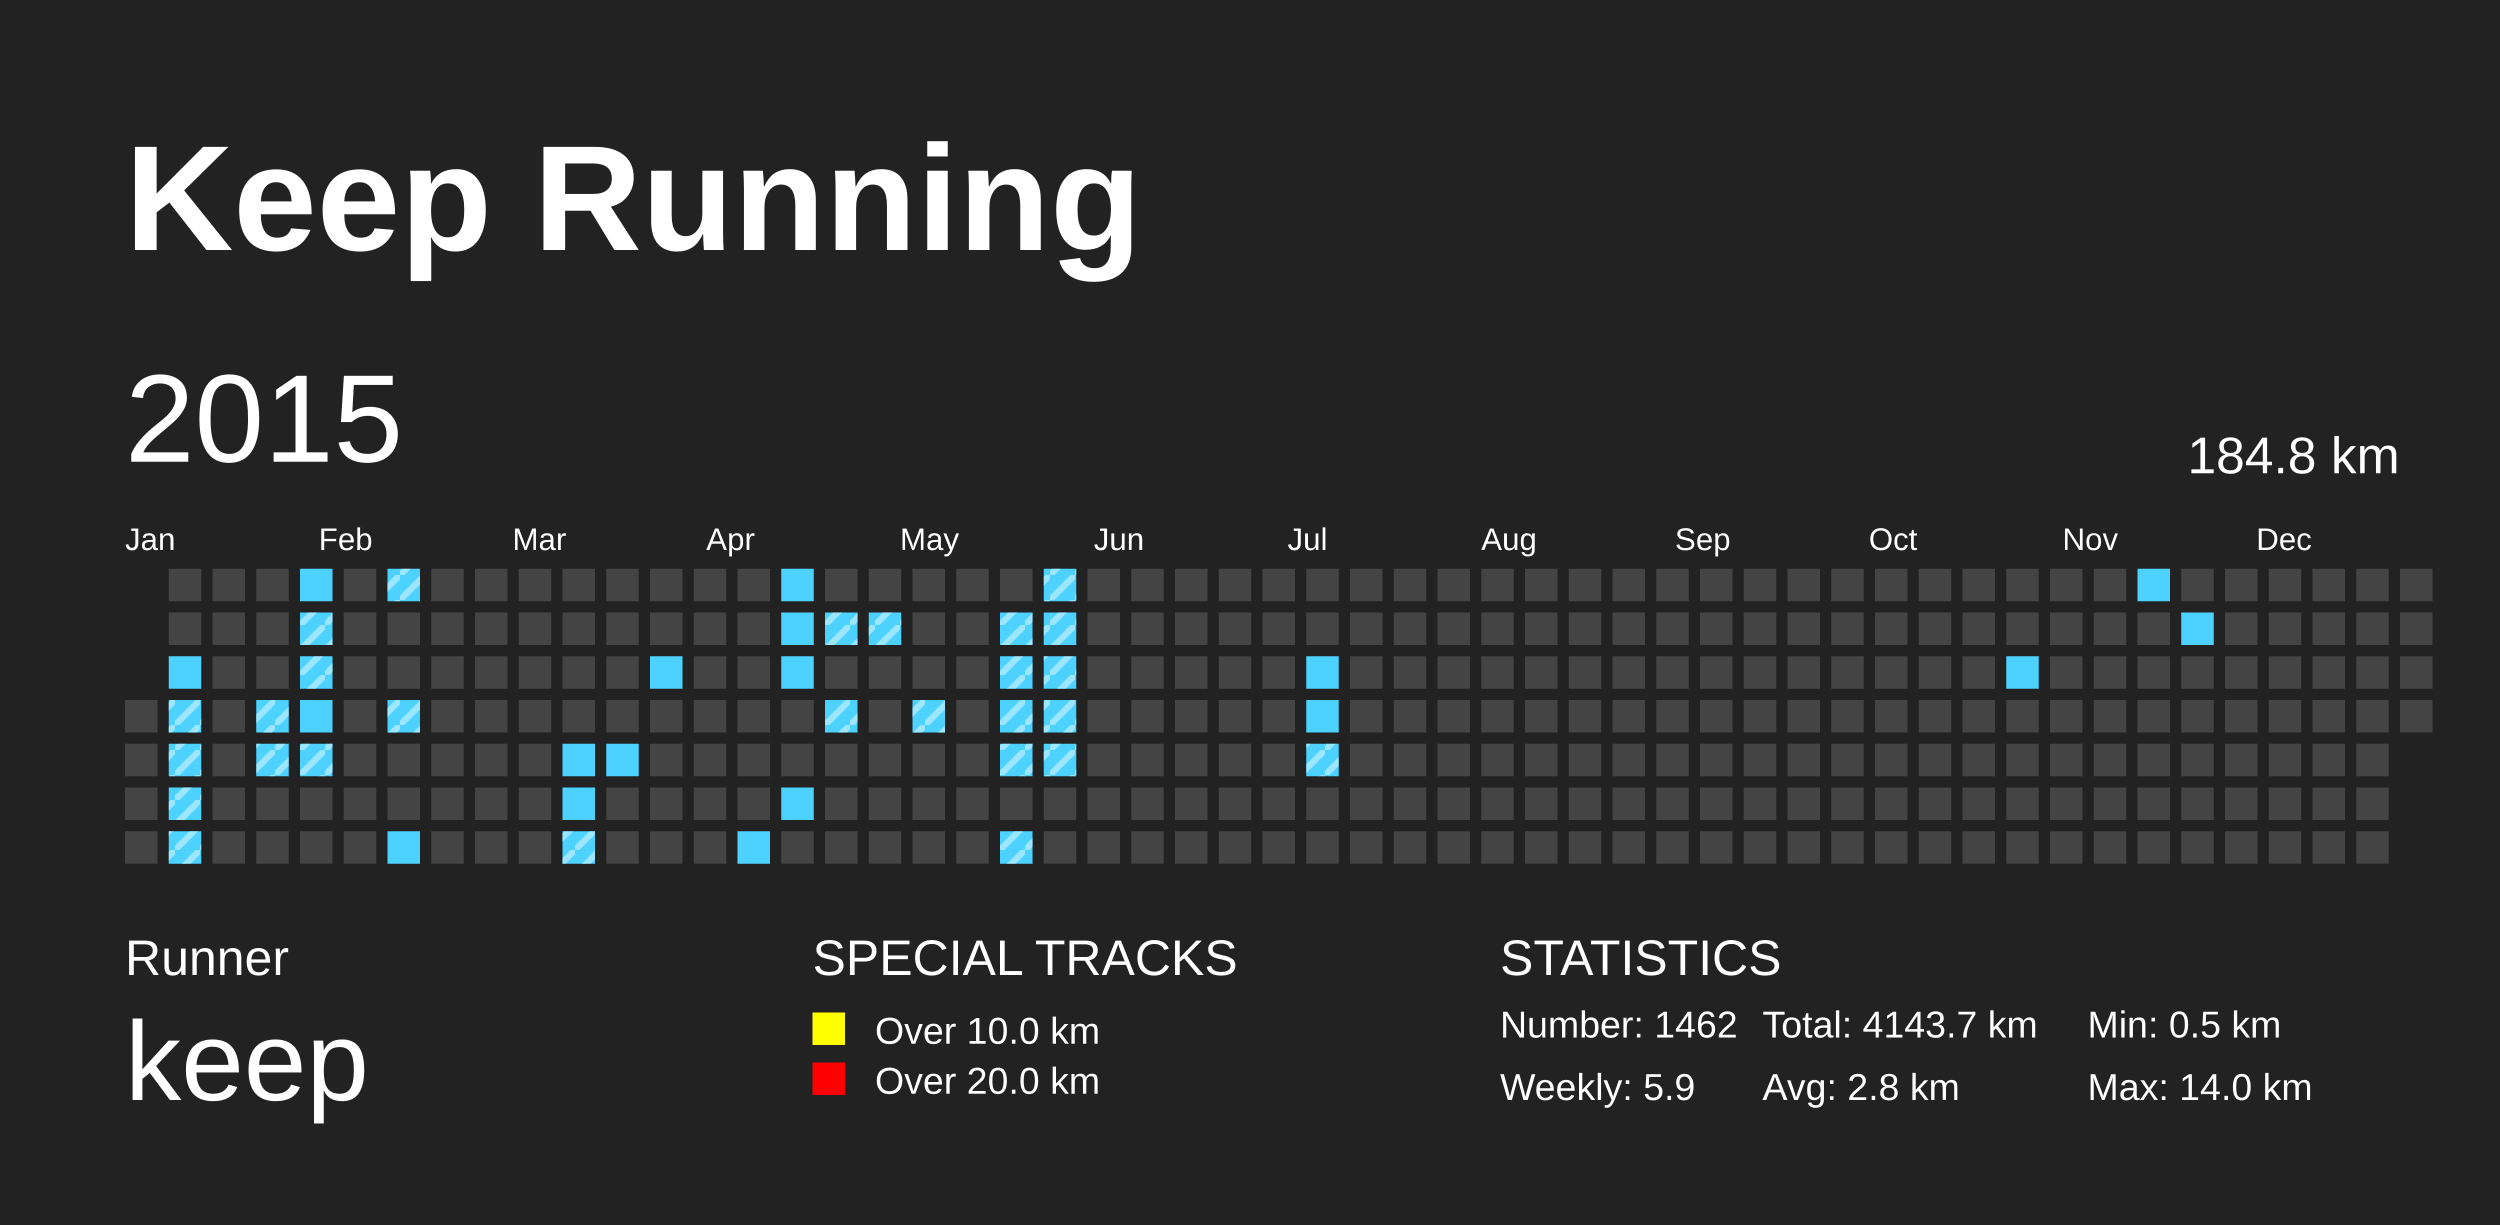
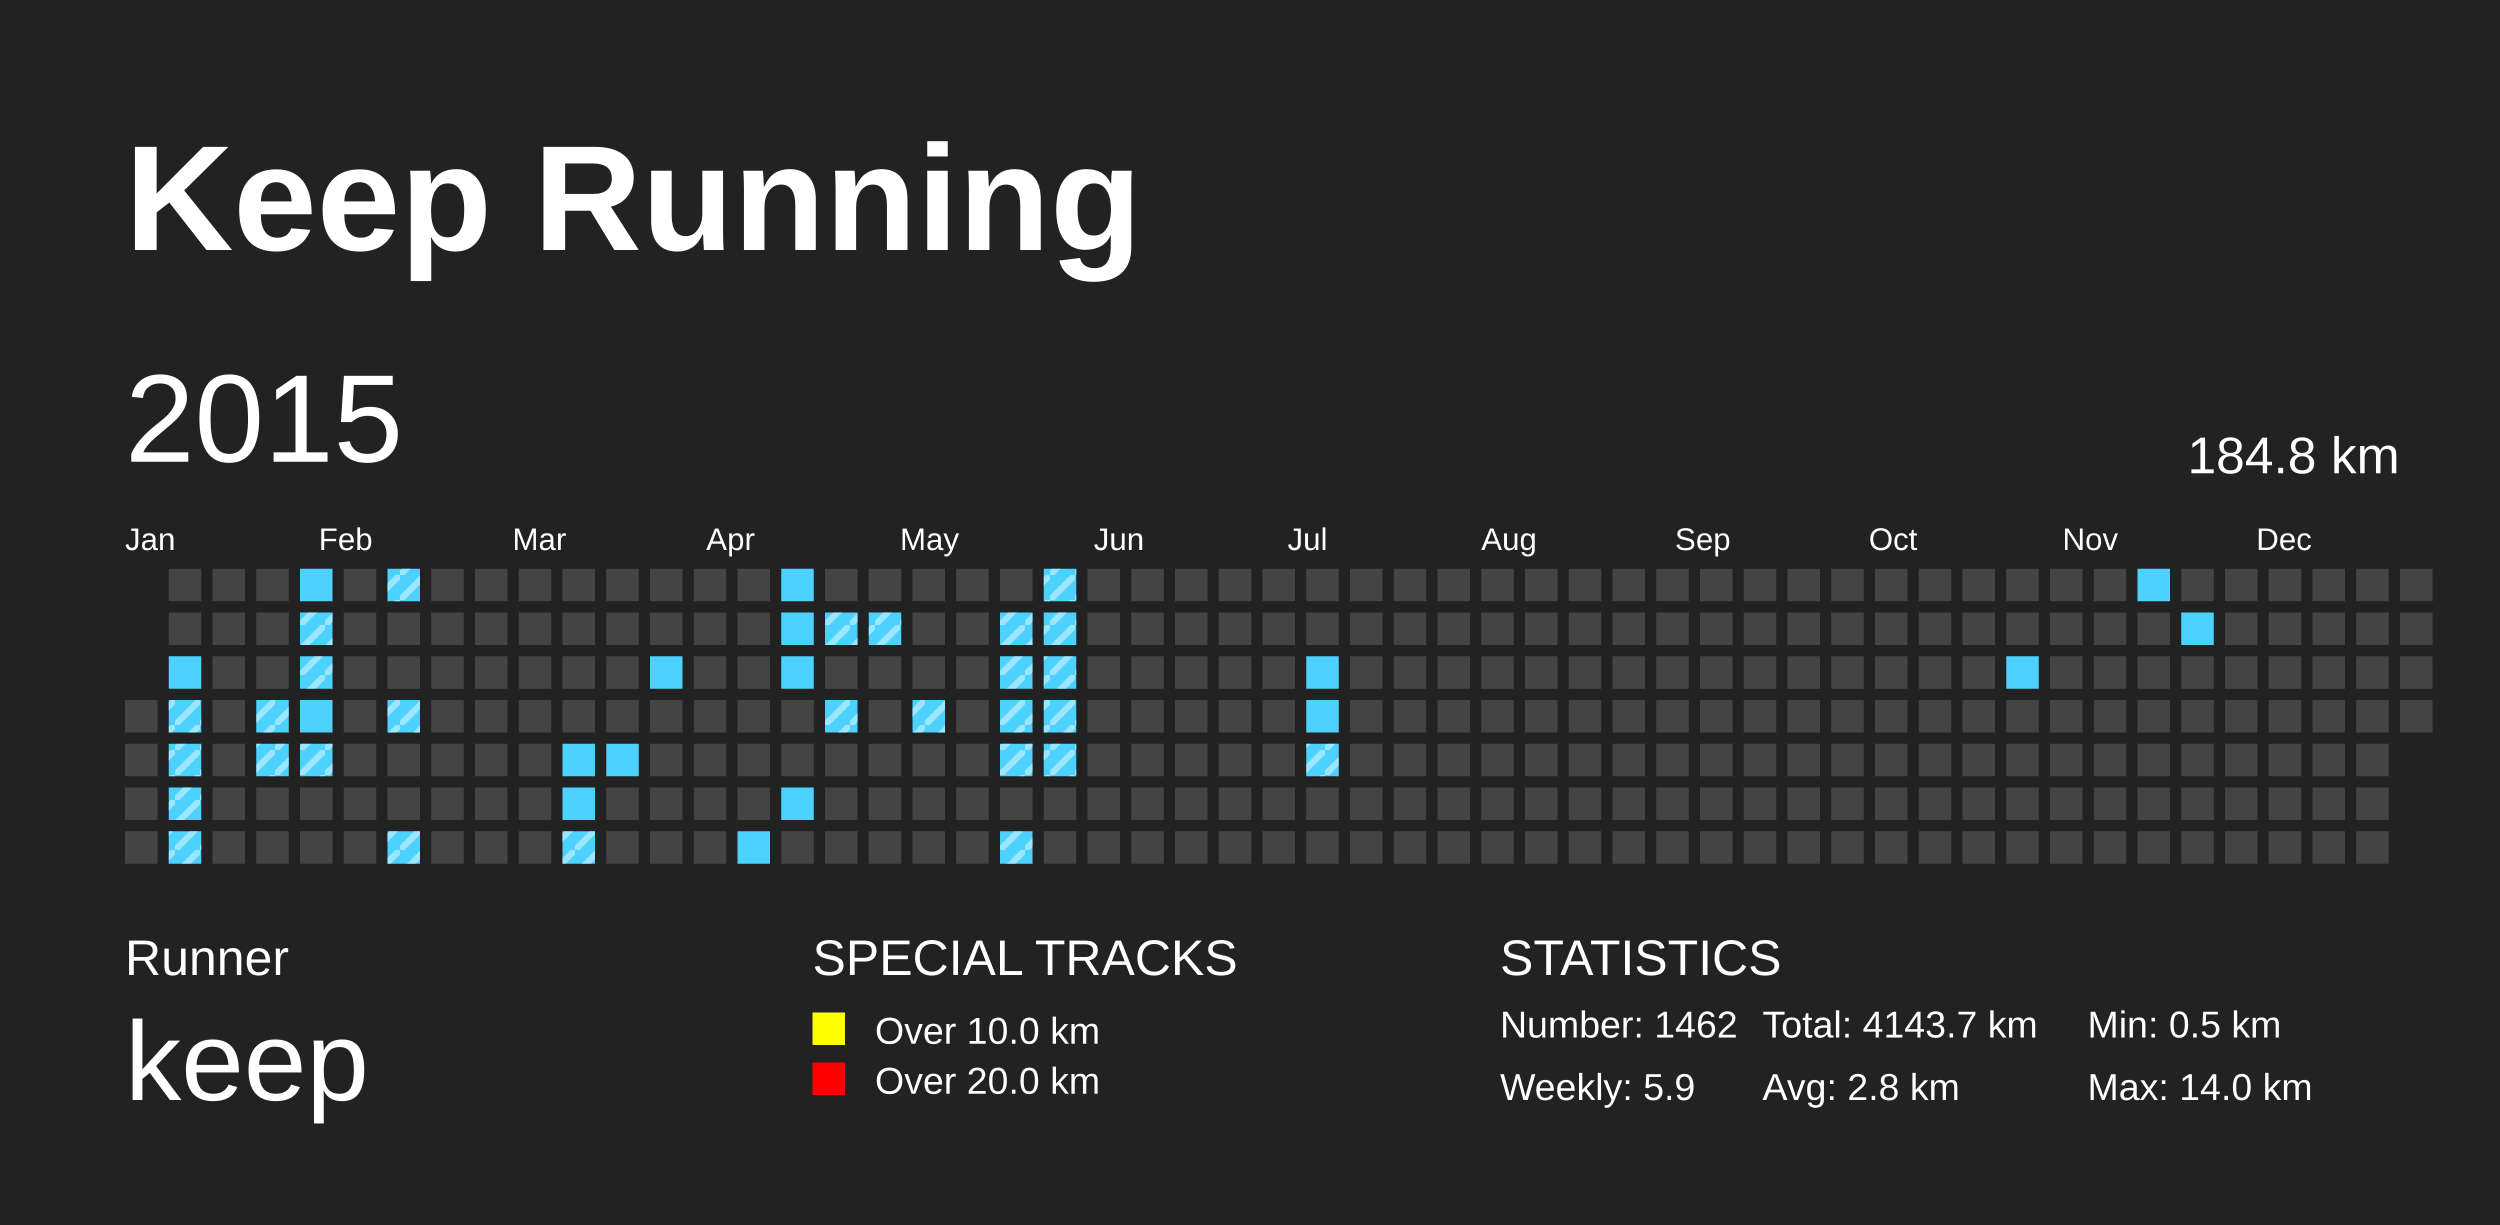
<svg xmlns="http://www.w3.org/2000/svg" baseProfile="full" height="98mm" version="1.1" viewBox="0,0,200,98" width="200mm">
  <defs>
    <pattern height="2" id="indoor-stripe" patternUnits="userSpaceOnUse" width="2">
      <line stroke="white" stroke-opacity="0.45" stroke-width="0.5" x1="0" x2="2" y1="2" y2="0" />
    </pattern>
  </defs>
  <rect fill="#222222" height="98" width="200" x="0" y="0" />
  <text fill="#FFFFFF" style="font-size:12px; font-family:Arial; font-weight:bold;" x="10" y="20">Keep Running</text>
  <text fill="#FFFFFF" style="font-size:4px; font-family:Arial" x="10" y="78">Runner</text>
  <text fill="#FFFFFF" style="font-size:9px; font-family:Arial" x="10" y="88">keep</text>
  <text fill="#FFFFFF" style="font-size:4px; font-family:Arial" x="65" y="78">SPECIAL TRACKS</text>
  <rect fill="yellow" height="2.6" width="2.6" x="65" y="81" />
  <text fill="#FFFFFF" style="font-size:3px; font-family:Arial" x="70" y="83.5">Over 10.0 km</text>
  <rect fill="red" height="2.6" width="2.6" x="65" y="85" />
  <text fill="#FFFFFF" style="font-size:3px; font-family:Arial" x="70" y="87.5">Over 20.0 km</text>
  <text fill="#FFFFFF" style="font-size:4px; font-family:Arial" x="120" y="78">STATISTICS</text>
  <text fill="#FFFFFF" style="font-size:3px; font-family:Arial" x="120" y="83">Number: 1462</text>
  <text fill="#FFFFFF" style="font-size:3px; font-family:Arial" x="120" y="88">Weekly: 5.9</text>
  <text fill="#FFFFFF" style="font-size:3px; font-family:Arial" x="141" y="83">Total: 4143.7 km</text>
  <text fill="#FFFFFF" style="font-size:3px; font-family:Arial" x="141" y="88">Avg: 2.8 km</text>
  <text fill="#FFFFFF" style="font-size:3px; font-family:Arial" x="167" y="83">Min: 0.5 km</text>
  <text fill="#FFFFFF" style="font-size:3px; font-family:Arial" x="167" y="88">Max: 14.0 km</text>
  <text dominant-baseline="hanging" fill="#FFFFFF" style="font-size:10.0px; font-family:Arial;" x="10" y="30">2015</text>
  <text dominant-baseline="hanging" fill="#FFFFFF" style="font-size:4.125px; font-family:Arial;" x="175" y="35">184.8 km</text>
  <text fill="#FFFFFF" style="font-size:2.5px; font-family:Arial" x="10.0" y="44">Jan</text>
  <text fill="#FFFFFF" style="font-size:2.5px; font-family:Arial" x="25.5" y="44">Feb</text>
  <text fill="#FFFFFF" style="font-size:2.5px; font-family:Arial" x="41.0" y="44">Mar</text>
  <text fill="#FFFFFF" style="font-size:2.5px; font-family:Arial" x="56.5" y="44">Apr</text>
  <text fill="#FFFFFF" style="font-size:2.5px; font-family:Arial" x="72.0" y="44">May</text>
  <text fill="#FFFFFF" style="font-size:2.5px; font-family:Arial" x="87.5" y="44">Jun</text>
  <text fill="#FFFFFF" style="font-size:2.5px; font-family:Arial" x="103.0" y="44">Jul</text>
  <text fill="#FFFFFF" style="font-size:2.5px; font-family:Arial" x="118.5" y="44">Aug</text>
  <text fill="#FFFFFF" style="font-size:2.5px; font-family:Arial" x="134.0" y="44">Sep</text>
  <text fill="#FFFFFF" style="font-size:2.5px; font-family:Arial" x="149.5" y="44">Oct</text>
  <text fill="#FFFFFF" style="font-size:2.5px; font-family:Arial" x="165.0" y="44">Nov</text>
  <text fill="#FFFFFF" style="font-size:2.5px; font-family:Arial" x="180.5" y="44">Dec</text>
  <rect fill="#444444" height="2.6" width="2.6" x="10.0" y="56.0" />
  <rect fill="#444444" height="2.6" width="2.6" x="10.0" y="59.5" />
  <rect fill="#444444" height="2.6" width="2.6" x="10.0" y="63.0" />
  <rect fill="#444444" height="2.6" width="2.6" x="10.0" y="66.5" />
  <rect fill="#444444" height="2.6" width="2.6" x="13.5" y="45.5" />
  <rect fill="#444444" height="2.6" width="2.6" x="13.5" y="49.0" />
  <rect fill="#4DD2FF" height="2.6" width="2.6" x="13.5" y="52.5" />
  <rect fill="#4DD2FF" height="2.6" width="2.6" x="13.5" y="56.0" />
  <rect fill="url(#indoor-stripe)" height="2.6" style="pointer-events: none;" width="2.6" x="13.5" y="56.0" />
  <rect fill="#4DD2FF" height="2.6" width="2.6" x="13.5" y="59.5" />
  <rect fill="url(#indoor-stripe)" height="2.6" style="pointer-events: none;" width="2.6" x="13.5" y="59.5" />
  <rect fill="#4DD2FF" height="2.6" width="2.6" x="13.5" y="63.0" />
  <rect fill="url(#indoor-stripe)" height="2.6" style="pointer-events: none;" width="2.6" x="13.5" y="63.0" />
  <rect fill="#4DD2FF" height="2.6" width="2.6" x="13.5" y="66.5" />
  <rect fill="url(#indoor-stripe)" height="2.6" style="pointer-events: none;" width="2.6" x="13.5" y="66.5" />
  <rect fill="#444444" height="2.6" width="2.6" x="17.0" y="45.5" />
  <rect fill="#444444" height="2.6" width="2.6" x="17.0" y="49.0" />
  <rect fill="#444444" height="2.6" width="2.6" x="17.0" y="52.5" />
  <rect fill="#444444" height="2.6" width="2.6" x="17.0" y="56.0" />
  <rect fill="#444444" height="2.6" width="2.6" x="17.0" y="59.5" />
  <rect fill="#444444" height="2.6" width="2.6" x="17.0" y="63.0" />
  <rect fill="#444444" height="2.6" width="2.6" x="17.0" y="66.5" />
  <rect fill="#444444" height="2.6" width="2.6" x="20.5" y="45.5" />
  <rect fill="#444444" height="2.6" width="2.6" x="20.5" y="49.0" />
  <rect fill="#444444" height="2.6" width="2.6" x="20.5" y="52.5" />
  <rect fill="#4DD2FF" height="2.6" width="2.6" x="20.5" y="56.0" />
  <rect fill="url(#indoor-stripe)" height="2.6" style="pointer-events: none;" width="2.6" x="20.5" y="56.0" />
  <rect fill="#4DD2FF" height="2.6" width="2.6" x="20.5" y="59.5" />
  <rect fill="url(#indoor-stripe)" height="2.6" style="pointer-events: none;" width="2.6" x="20.5" y="59.5" />
  <rect fill="#444444" height="2.6" width="2.6" x="20.5" y="63.0" />
  <rect fill="#444444" height="2.6" width="2.6" x="20.5" y="66.5" />
  <rect fill="#4DD2FF" height="2.6" width="2.6" x="24.0" y="45.5" />
  <rect fill="#4DD2FF" height="2.6" width="2.6" x="24.0" y="49.0" />
  <rect fill="url(#indoor-stripe)" height="2.6" style="pointer-events: none;" width="2.6" x="24.0" y="49.0" />
  <rect fill="#4DD2FF" height="2.6" width="2.6" x="24.0" y="52.5" />
  <rect fill="url(#indoor-stripe)" height="2.6" style="pointer-events: none;" width="2.6" x="24.0" y="52.5" />
  <rect fill="#4DD2FF" height="2.6" width="2.6" x="24.0" y="56.0" />
  <rect fill="#4DD2FF" height="2.6" width="2.6" x="24.0" y="59.5" />
  <rect fill="url(#indoor-stripe)" height="2.6" style="pointer-events: none;" width="2.6" x="24.0" y="59.5" />
  <rect fill="#444444" height="2.6" width="2.6" x="24.0" y="63.0" />
  <rect fill="#444444" height="2.6" width="2.6" x="24.0" y="66.5" />
  <rect fill="#444444" height="2.6" width="2.6" x="27.5" y="45.5" />
  <rect fill="#444444" height="2.6" width="2.6" x="27.5" y="49.0" />
  <rect fill="#444444" height="2.6" width="2.6" x="27.5" y="52.5" />
  <rect fill="#444444" height="2.6" width="2.6" x="27.5" y="56.0" />
  <rect fill="#444444" height="2.6" width="2.6" x="27.5" y="59.5" />
  <rect fill="#444444" height="2.6" width="2.6" x="27.5" y="63.0" />
  <rect fill="#444444" height="2.6" width="2.6" x="27.5" y="66.5" />
  <rect fill="#4DD2FF" height="2.6" width="2.6" x="31.0" y="45.5" />
  <rect fill="url(#indoor-stripe)" height="2.6" style="pointer-events: none;" width="2.6" x="31.0" y="45.5" />
  <rect fill="#444444" height="2.6" width="2.6" x="31.0" y="49.0" />
  <rect fill="#444444" height="2.6" width="2.6" x="31.0" y="52.5" />
  <rect fill="#4DD2FF" height="2.6" width="2.6" x="31.0" y="56.0" />
  <rect fill="url(#indoor-stripe)" height="2.6" style="pointer-events: none;" width="2.6" x="31.0" y="56.0" />
  <rect fill="#444444" height="2.6" width="2.6" x="31.0" y="59.5" />
  <rect fill="#444444" height="2.6" width="2.6" x="31.0" y="63.0" />
  <rect fill="#4DD2FF" height="2.6" width="2.6" x="31.0" y="66.5" />
+   <rect fill="url(#indoor-stripe)" height="2.6" style="pointer-events: none;" width="2.6" x="31.0" y="66.5" />
  <rect fill="#444444" height="2.6" width="2.6" x="34.5" y="45.5" />
  <rect fill="#444444" height="2.6" width="2.6" x="34.5" y="49.0" />
  <rect fill="#444444" height="2.6" width="2.6" x="34.5" y="52.5" />
  <rect fill="#444444" height="2.6" width="2.6" x="34.5" y="56.0" />
  <rect fill="#444444" height="2.6" width="2.6" x="34.5" y="59.5" />
  <rect fill="#444444" height="2.6" width="2.6" x="34.5" y="63.0" />
  <rect fill="#444444" height="2.6" width="2.6" x="34.5" y="66.5" />
  <rect fill="#444444" height="2.6" width="2.6" x="38.0" y="45.5" />
  <rect fill="#444444" height="2.6" width="2.6" x="38.0" y="49.0" />
  <rect fill="#444444" height="2.6" width="2.6" x="38.0" y="52.5" />
  <rect fill="#444444" height="2.6" width="2.6" x="38.0" y="56.0" />
  <rect fill="#444444" height="2.6" width="2.6" x="38.0" y="59.5" />
  <rect fill="#444444" height="2.6" width="2.6" x="38.0" y="63.0" />
  <rect fill="#444444" height="2.6" width="2.6" x="38.0" y="66.5" />
  <rect fill="#444444" height="2.6" width="2.6" x="41.5" y="45.5" />
  <rect fill="#444444" height="2.6" width="2.6" x="41.5" y="49.0" />
  <rect fill="#444444" height="2.6" width="2.6" x="41.5" y="52.5" />
  <rect fill="#444444" height="2.6" width="2.6" x="41.5" y="56.0" />
  <rect fill="#444444" height="2.6" width="2.6" x="41.5" y="59.5" />
  <rect fill="#444444" height="2.6" width="2.6" x="41.5" y="63.0" />
  <rect fill="#444444" height="2.6" width="2.6" x="41.5" y="66.5" />
  <rect fill="#444444" height="2.6" width="2.6" x="45.0" y="45.5" />
  <rect fill="#444444" height="2.6" width="2.6" x="45.0" y="49.0" />
  <rect fill="#444444" height="2.6" width="2.6" x="45.0" y="52.5" />
  <rect fill="#444444" height="2.6" width="2.6" x="45.0" y="56.0" />
  <rect fill="#4DD2FF" height="2.6" width="2.6" x="45.0" y="59.5" />
  <rect fill="#4DD2FF" height="2.6" width="2.6" x="45.0" y="63.0" />
  <rect fill="#4DD2FF" height="2.6" width="2.6" x="45.0" y="66.5" />
  <rect fill="url(#indoor-stripe)" height="2.6" style="pointer-events: none;" width="2.6" x="45.0" y="66.5" />
  <rect fill="#444444" height="2.6" width="2.6" x="48.5" y="45.5" />
  <rect fill="#444444" height="2.6" width="2.6" x="48.5" y="49.0" />
  <rect fill="#444444" height="2.6" width="2.6" x="48.5" y="52.5" />
  <rect fill="#444444" height="2.6" width="2.6" x="48.5" y="56.0" />
  <rect fill="#4DD2FF" height="2.6" width="2.6" x="48.5" y="59.5" />
  <rect fill="#444444" height="2.6" width="2.6" x="48.5" y="63.0" />
  <rect fill="#444444" height="2.6" width="2.6" x="48.5" y="66.5" />
  <rect fill="#444444" height="2.6" width="2.6" x="52.0" y="45.5" />
  <rect fill="#444444" height="2.6" width="2.6" x="52.0" y="49.0" />
  <rect fill="#4DD2FF" height="2.6" width="2.6" x="52.0" y="52.5" />
  <rect fill="#444444" height="2.6" width="2.6" x="52.0" y="56.0" />
  <rect fill="#444444" height="2.6" width="2.6" x="52.0" y="59.5" />
  <rect fill="#444444" height="2.6" width="2.6" x="52.0" y="63.0" />
  <rect fill="#444444" height="2.6" width="2.6" x="52.0" y="66.5" />
  <rect fill="#444444" height="2.6" width="2.6" x="55.5" y="45.5" />
  <rect fill="#444444" height="2.6" width="2.6" x="55.5" y="49.0" />
  <rect fill="#444444" height="2.6" width="2.6" x="55.5" y="52.5" />
  <rect fill="#444444" height="2.6" width="2.6" x="55.5" y="56.0" />
  <rect fill="#444444" height="2.6" width="2.6" x="55.5" y="59.5" />
  <rect fill="#444444" height="2.6" width="2.6" x="55.5" y="63.0" />
  <rect fill="#444444" height="2.6" width="2.6" x="55.5" y="66.5" />
  <rect fill="#444444" height="2.6" width="2.6" x="59.0" y="45.5" />
  <rect fill="#444444" height="2.6" width="2.6" x="59.0" y="49.0" />
  <rect fill="#444444" height="2.6" width="2.6" x="59.0" y="52.5" />
  <rect fill="#444444" height="2.6" width="2.6" x="59.0" y="56.0" />
  <rect fill="#444444" height="2.6" width="2.6" x="59.0" y="59.5" />
  <rect fill="#444444" height="2.6" width="2.6" x="59.0" y="63.0" />
  <rect fill="#4DD2FF" height="2.6" width="2.6" x="59.0" y="66.5" />
  <rect fill="#4DD2FF" height="2.6" width="2.6" x="62.5" y="45.5" />
  <rect fill="#4DD2FF" height="2.6" width="2.6" x="62.5" y="49.0" />
  <rect fill="#4DD2FF" height="2.6" width="2.6" x="62.5" y="52.5" />
  <rect fill="#444444" height="2.6" width="2.6" x="62.5" y="56.0" />
  <rect fill="#444444" height="2.6" width="2.6" x="62.5" y="59.5" />
  <rect fill="#4DD2FF" height="2.6" width="2.6" x="62.5" y="63.0" />
  <rect fill="#444444" height="2.6" width="2.6" x="62.5" y="66.5" />
  <rect fill="#444444" height="2.6" width="2.6" x="66.0" y="45.5" />
  <rect fill="#4DD2FF" height="2.6" width="2.6" x="66.0" y="49.0" />
  <rect fill="url(#indoor-stripe)" height="2.6" style="pointer-events: none;" width="2.6" x="66.0" y="49.0" />
  <rect fill="#444444" height="2.6" width="2.6" x="66.0" y="52.5" />
  <rect fill="#4DD2FF" height="2.6" width="2.6" x="66.0" y="56.0" />
  <rect fill="url(#indoor-stripe)" height="2.6" style="pointer-events: none;" width="2.6" x="66.0" y="56.0" />
  <rect fill="#444444" height="2.6" width="2.6" x="66.0" y="59.5" />
  <rect fill="#444444" height="2.6" width="2.6" x="66.0" y="63.0" />
  <rect fill="#444444" height="2.6" width="2.6" x="66.0" y="66.5" />
  <rect fill="#444444" height="2.6" width="2.6" x="69.5" y="45.5" />
  <rect fill="#4DD2FF" height="2.6" width="2.6" x="69.5" y="49.0" />
  <rect fill="url(#indoor-stripe)" height="2.6" style="pointer-events: none;" width="2.6" x="69.5" y="49.0" />
  <rect fill="#444444" height="2.6" width="2.6" x="69.5" y="52.5" />
  <rect fill="#444444" height="2.6" width="2.6" x="69.5" y="56.0" />
  <rect fill="#444444" height="2.6" width="2.6" x="69.5" y="59.5" />
  <rect fill="#444444" height="2.6" width="2.6" x="69.5" y="63.0" />
  <rect fill="#444444" height="2.6" width="2.6" x="69.5" y="66.5" />
  <rect fill="#444444" height="2.6" width="2.6" x="73.0" y="45.5" />
  <rect fill="#444444" height="2.6" width="2.6" x="73.0" y="49.0" />
  <rect fill="#444444" height="2.6" width="2.6" x="73.0" y="52.5" />
  <rect fill="#4DD2FF" height="2.6" width="2.6" x="73.0" y="56.0" />
  <rect fill="url(#indoor-stripe)" height="2.6" style="pointer-events: none;" width="2.6" x="73.0" y="56.0" />
  <rect fill="#444444" height="2.6" width="2.6" x="73.0" y="59.5" />
  <rect fill="#444444" height="2.6" width="2.6" x="73.0" y="63.0" />
  <rect fill="#444444" height="2.6" width="2.6" x="73.0" y="66.5" />
  <rect fill="#444444" height="2.6" width="2.6" x="76.5" y="45.5" />
  <rect fill="#444444" height="2.6" width="2.6" x="76.5" y="49.0" />
  <rect fill="#444444" height="2.6" width="2.6" x="76.5" y="52.5" />
  <rect fill="#444444" height="2.6" width="2.6" x="76.5" y="56.0" />
  <rect fill="#444444" height="2.6" width="2.6" x="76.5" y="59.5" />
  <rect fill="#444444" height="2.6" width="2.6" x="76.5" y="63.0" />
  <rect fill="#444444" height="2.6" width="2.6" x="76.5" y="66.5" />
  <rect fill="#444444" height="2.6" width="2.6" x="80.0" y="45.5" />
  <rect fill="#4DD2FF" height="2.6" width="2.6" x="80.0" y="49.0" />
  <rect fill="url(#indoor-stripe)" height="2.6" style="pointer-events: none;" width="2.6" x="80.0" y="49.0" />
  <rect fill="#4DD2FF" height="2.6" width="2.6" x="80.0" y="52.5" />
  <rect fill="url(#indoor-stripe)" height="2.6" style="pointer-events: none;" width="2.6" x="80.0" y="52.5" />
  <rect fill="#4DD2FF" height="2.6" width="2.6" x="80.0" y="56.0" />
  <rect fill="url(#indoor-stripe)" height="2.6" style="pointer-events: none;" width="2.6" x="80.0" y="56.0" />
  <rect fill="#4DD2FF" height="2.6" width="2.6" x="80.0" y="59.5" />
  <rect fill="url(#indoor-stripe)" height="2.6" style="pointer-events: none;" width="2.6" x="80.0" y="59.5" />
  <rect fill="#444444" height="2.6" width="2.6" x="80.0" y="63.0" />
  <rect fill="#4DD2FF" height="2.6" width="2.6" x="80.0" y="66.5" />
  <rect fill="url(#indoor-stripe)" height="2.6" style="pointer-events: none;" width="2.6" x="80.0" y="66.5" />
  <rect fill="#4DD2FF" height="2.6" width="2.6" x="83.5" y="45.5" />
  <rect fill="url(#indoor-stripe)" height="2.6" style="pointer-events: none;" width="2.6" x="83.5" y="45.5" />
  <rect fill="#4DD2FF" height="2.6" width="2.6" x="83.5" y="49.0" />
  <rect fill="url(#indoor-stripe)" height="2.6" style="pointer-events: none;" width="2.6" x="83.5" y="49.0" />
  <rect fill="#4DD2FF" height="2.6" width="2.6" x="83.5" y="52.5" />
  <rect fill="url(#indoor-stripe)" height="2.6" style="pointer-events: none;" width="2.6" x="83.5" y="52.5" />
  <rect fill="#4DD2FF" height="2.6" width="2.6" x="83.5" y="56.0" />
  <rect fill="url(#indoor-stripe)" height="2.6" style="pointer-events: none;" width="2.6" x="83.5" y="56.0" />
  <rect fill="#4DD2FF" height="2.6" width="2.6" x="83.5" y="59.5" />
  <rect fill="url(#indoor-stripe)" height="2.6" style="pointer-events: none;" width="2.6" x="83.5" y="59.5" />
  <rect fill="#444444" height="2.6" width="2.6" x="83.5" y="63.0" />
  <rect fill="#444444" height="2.6" width="2.6" x="83.5" y="66.5" />
  <rect fill="#444444" height="2.6" width="2.6" x="87.0" y="45.5" />
  <rect fill="#444444" height="2.6" width="2.6" x="87.0" y="49.0" />
  <rect fill="#444444" height="2.6" width="2.6" x="87.0" y="52.5" />
  <rect fill="#444444" height="2.6" width="2.6" x="87.0" y="56.0" />
  <rect fill="#444444" height="2.6" width="2.6" x="87.0" y="59.5" />
  <rect fill="#444444" height="2.6" width="2.6" x="87.0" y="63.0" />
  <rect fill="#444444" height="2.6" width="2.6" x="87.0" y="66.5" />
  <rect fill="#444444" height="2.6" width="2.6" x="90.5" y="45.5" />
  <rect fill="#444444" height="2.6" width="2.6" x="90.5" y="49.0" />
  <rect fill="#444444" height="2.6" width="2.6" x="90.5" y="52.5" />
  <rect fill="#444444" height="2.6" width="2.6" x="90.5" y="56.0" />
  <rect fill="#444444" height="2.6" width="2.6" x="90.5" y="59.5" />
  <rect fill="#444444" height="2.6" width="2.6" x="90.5" y="63.0" />
  <rect fill="#444444" height="2.6" width="2.6" x="90.5" y="66.5" />
  <rect fill="#444444" height="2.6" width="2.6" x="94.0" y="45.5" />
  <rect fill="#444444" height="2.6" width="2.6" x="94.0" y="49.0" />
  <rect fill="#444444" height="2.6" width="2.6" x="94.0" y="52.5" />
  <rect fill="#444444" height="2.6" width="2.6" x="94.0" y="56.0" />
  <rect fill="#444444" height="2.6" width="2.6" x="94.0" y="59.5" />
  <rect fill="#444444" height="2.6" width="2.6" x="94.0" y="63.0" />
  <rect fill="#444444" height="2.6" width="2.6" x="94.0" y="66.5" />
  <rect fill="#444444" height="2.6" width="2.6" x="97.5" y="45.5" />
  <rect fill="#444444" height="2.6" width="2.6" x="97.5" y="49.0" />
  <rect fill="#444444" height="2.6" width="2.6" x="97.5" y="52.5" />
  <rect fill="#444444" height="2.6" width="2.6" x="97.5" y="56.0" />
  <rect fill="#444444" height="2.6" width="2.6" x="97.5" y="59.5" />
  <rect fill="#444444" height="2.6" width="2.6" x="97.5" y="63.0" />
  <rect fill="#444444" height="2.6" width="2.6" x="97.5" y="66.5" />
  <rect fill="#444444" height="2.6" width="2.6" x="101.0" y="45.5" />
  <rect fill="#444444" height="2.6" width="2.6" x="101.0" y="49.0" />
  <rect fill="#444444" height="2.6" width="2.6" x="101.0" y="52.5" />
  <rect fill="#444444" height="2.6" width="2.6" x="101.0" y="56.0" />
  <rect fill="#444444" height="2.6" width="2.6" x="101.0" y="59.5" />
  <rect fill="#444444" height="2.6" width="2.6" x="101.0" y="63.0" />
  <rect fill="#444444" height="2.6" width="2.6" x="101.0" y="66.5" />
  <rect fill="#444444" height="2.6" width="2.6" x="104.5" y="45.5" />
  <rect fill="#444444" height="2.6" width="2.6" x="104.5" y="49.0" />
  <rect fill="#4DD2FF" height="2.6" width="2.6" x="104.5" y="52.5" />
  <rect fill="#4DD2FF" height="2.6" width="2.6" x="104.5" y="56.0" />
  <rect fill="#4DD2FF" height="2.6" width="2.6" x="104.5" y="59.5" />
  <rect fill="url(#indoor-stripe)" height="2.6" style="pointer-events: none;" width="2.6" x="104.5" y="59.5" />
  <rect fill="#444444" height="2.6" width="2.6" x="104.5" y="63.0" />
  <rect fill="#444444" height="2.6" width="2.6" x="104.5" y="66.5" />
  <rect fill="#444444" height="2.6" width="2.6" x="108.0" y="45.5" />
  <rect fill="#444444" height="2.6" width="2.6" x="108.0" y="49.0" />
  <rect fill="#444444" height="2.6" width="2.6" x="108.0" y="52.5" />
  <rect fill="#444444" height="2.6" width="2.6" x="108.0" y="56.0" />
  <rect fill="#444444" height="2.6" width="2.6" x="108.0" y="59.5" />
  <rect fill="#444444" height="2.6" width="2.6" x="108.0" y="63.0" />
  <rect fill="#444444" height="2.6" width="2.6" x="108.0" y="66.5" />
  <rect fill="#444444" height="2.6" width="2.6" x="111.5" y="45.5" />
  <rect fill="#444444" height="2.6" width="2.6" x="111.5" y="49.0" />
  <rect fill="#444444" height="2.6" width="2.6" x="111.5" y="52.5" />
  <rect fill="#444444" height="2.6" width="2.6" x="111.5" y="56.0" />
  <rect fill="#444444" height="2.6" width="2.6" x="111.5" y="59.5" />
  <rect fill="#444444" height="2.6" width="2.6" x="111.5" y="63.0" />
  <rect fill="#444444" height="2.6" width="2.6" x="111.5" y="66.5" />
  <rect fill="#444444" height="2.6" width="2.6" x="115.0" y="45.5" />
  <rect fill="#444444" height="2.6" width="2.6" x="115.0" y="49.0" />
  <rect fill="#444444" height="2.6" width="2.6" x="115.0" y="52.5" />
  <rect fill="#444444" height="2.6" width="2.6" x="115.0" y="56.0" />
  <rect fill="#444444" height="2.6" width="2.6" x="115.0" y="59.5" />
  <rect fill="#444444" height="2.6" width="2.6" x="115.0" y="63.0" />
  <rect fill="#444444" height="2.6" width="2.6" x="115.0" y="66.5" />
  <rect fill="#444444" height="2.6" width="2.6" x="118.5" y="45.5" />
  <rect fill="#444444" height="2.6" width="2.6" x="118.5" y="49.0" />
  <rect fill="#444444" height="2.6" width="2.6" x="118.5" y="52.5" />
  <rect fill="#444444" height="2.6" width="2.6" x="118.5" y="56.0" />
  <rect fill="#444444" height="2.6" width="2.6" x="118.5" y="59.5" />
  <rect fill="#444444" height="2.6" width="2.6" x="118.5" y="63.0" />
  <rect fill="#444444" height="2.6" width="2.6" x="118.5" y="66.5" />
  <rect fill="#444444" height="2.6" width="2.6" x="122.0" y="45.5" />
  <rect fill="#444444" height="2.6" width="2.6" x="122.0" y="49.0" />
  <rect fill="#444444" height="2.6" width="2.6" x="122.0" y="52.5" />
  <rect fill="#444444" height="2.6" width="2.6" x="122.0" y="56.0" />
  <rect fill="#444444" height="2.6" width="2.6" x="122.0" y="59.5" />
  <rect fill="#444444" height="2.6" width="2.6" x="122.0" y="63.0" />
  <rect fill="#444444" height="2.6" width="2.6" x="122.0" y="66.5" />
  <rect fill="#444444" height="2.6" width="2.6" x="125.5" y="45.5" />
  <rect fill="#444444" height="2.6" width="2.6" x="125.5" y="49.0" />
  <rect fill="#444444" height="2.6" width="2.6" x="125.5" y="52.5" />
  <rect fill="#444444" height="2.6" width="2.6" x="125.5" y="56.0" />
  <rect fill="#444444" height="2.6" width="2.6" x="125.5" y="59.5" />
  <rect fill="#444444" height="2.6" width="2.6" x="125.5" y="63.0" />
  <rect fill="#444444" height="2.6" width="2.6" x="125.5" y="66.5" />
  <rect fill="#444444" height="2.6" width="2.6" x="129.0" y="45.5" />
  <rect fill="#444444" height="2.6" width="2.6" x="129.0" y="49.0" />
  <rect fill="#444444" height="2.6" width="2.6" x="129.0" y="52.5" />
  <rect fill="#444444" height="2.6" width="2.6" x="129.0" y="56.0" />
  <rect fill="#444444" height="2.6" width="2.6" x="129.0" y="59.5" />
  <rect fill="#444444" height="2.6" width="2.6" x="129.0" y="63.0" />
  <rect fill="#444444" height="2.6" width="2.6" x="129.0" y="66.5" />
  <rect fill="#444444" height="2.6" width="2.6" x="132.5" y="45.5" />
  <rect fill="#444444" height="2.6" width="2.6" x="132.5" y="49.0" />
  <rect fill="#444444" height="2.6" width="2.6" x="132.5" y="52.5" />
  <rect fill="#444444" height="2.6" width="2.6" x="132.5" y="56.0" />
  <rect fill="#444444" height="2.6" width="2.6" x="132.5" y="59.5" />
  <rect fill="#444444" height="2.6" width="2.6" x="132.5" y="63.0" />
  <rect fill="#444444" height="2.6" width="2.6" x="132.5" y="66.5" />
  <rect fill="#444444" height="2.6" width="2.6" x="136.0" y="45.5" />
  <rect fill="#444444" height="2.6" width="2.6" x="136.0" y="49.0" />
  <rect fill="#444444" height="2.6" width="2.6" x="136.0" y="52.5" />
  <rect fill="#444444" height="2.6" width="2.6" x="136.0" y="56.0" />
  <rect fill="#444444" height="2.6" width="2.6" x="136.0" y="59.5" />
  <rect fill="#444444" height="2.6" width="2.6" x="136.0" y="63.0" />
  <rect fill="#444444" height="2.6" width="2.6" x="136.0" y="66.5" />
  <rect fill="#444444" height="2.6" width="2.6" x="139.5" y="45.5" />
  <rect fill="#444444" height="2.6" width="2.6" x="139.5" y="49.0" />
  <rect fill="#444444" height="2.6" width="2.6" x="139.5" y="52.5" />
  <rect fill="#444444" height="2.6" width="2.6" x="139.5" y="56.0" />
  <rect fill="#444444" height="2.6" width="2.6" x="139.5" y="59.5" />
  <rect fill="#444444" height="2.6" width="2.6" x="139.5" y="63.0" />
  <rect fill="#444444" height="2.6" width="2.6" x="139.5" y="66.5" />
  <rect fill="#444444" height="2.6" width="2.6" x="143.0" y="45.5" />
  <rect fill="#444444" height="2.6" width="2.6" x="143.0" y="49.0" />
  <rect fill="#444444" height="2.6" width="2.6" x="143.0" y="52.5" />
  <rect fill="#444444" height="2.6" width="2.6" x="143.0" y="56.0" />
  <rect fill="#444444" height="2.6" width="2.6" x="143.0" y="59.5" />
  <rect fill="#444444" height="2.6" width="2.6" x="143.0" y="63.0" />
  <rect fill="#444444" height="2.6" width="2.6" x="143.0" y="66.5" />
  <rect fill="#444444" height="2.6" width="2.6" x="146.5" y="45.5" />
  <rect fill="#444444" height="2.6" width="2.6" x="146.5" y="49.0" />
  <rect fill="#444444" height="2.6" width="2.6" x="146.5" y="52.5" />
  <rect fill="#444444" height="2.6" width="2.6" x="146.5" y="56.0" />
  <rect fill="#444444" height="2.6" width="2.6" x="146.5" y="59.5" />
  <rect fill="#444444" height="2.6" width="2.6" x="146.5" y="63.0" />
  <rect fill="#444444" height="2.6" width="2.6" x="146.5" y="66.5" />
  <rect fill="#444444" height="2.6" width="2.6" x="150.0" y="45.5" />
  <rect fill="#444444" height="2.6" width="2.6" x="150.0" y="49.0" />
  <rect fill="#444444" height="2.6" width="2.6" x="150.0" y="52.5" />
  <rect fill="#444444" height="2.6" width="2.6" x="150.0" y="56.0" />
  <rect fill="#444444" height="2.6" width="2.6" x="150.0" y="59.5" />
  <rect fill="#444444" height="2.6" width="2.6" x="150.0" y="63.0" />
  <rect fill="#444444" height="2.6" width="2.6" x="150.0" y="66.5" />
  <rect fill="#444444" height="2.6" width="2.6" x="153.5" y="45.5" />
  <rect fill="#444444" height="2.6" width="2.6" x="153.5" y="49.0" />
  <rect fill="#444444" height="2.6" width="2.6" x="153.5" y="52.5" />
  <rect fill="#444444" height="2.6" width="2.6" x="153.5" y="56.0" />
  <rect fill="#444444" height="2.6" width="2.6" x="153.5" y="59.5" />
  <rect fill="#444444" height="2.6" width="2.6" x="153.5" y="63.0" />
  <rect fill="#444444" height="2.6" width="2.6" x="153.5" y="66.5" />
  <rect fill="#444444" height="2.6" width="2.6" x="157.0" y="45.5" />
  <rect fill="#444444" height="2.6" width="2.6" x="157.0" y="49.0" />
  <rect fill="#444444" height="2.6" width="2.6" x="157.0" y="52.5" />
  <rect fill="#444444" height="2.6" width="2.6" x="157.0" y="56.0" />
  <rect fill="#444444" height="2.6" width="2.6" x="157.0" y="59.5" />
  <rect fill="#444444" height="2.6" width="2.6" x="157.0" y="63.0" />
  <rect fill="#444444" height="2.6" width="2.6" x="157.0" y="66.5" />
  <rect fill="#444444" height="2.6" width="2.6" x="160.5" y="45.5" />
  <rect fill="#444444" height="2.6" width="2.6" x="160.5" y="49.0" />
  <rect fill="#4DD2FF" height="2.6" width="2.6" x="160.5" y="52.5" />
  <rect fill="#444444" height="2.6" width="2.6" x="160.5" y="56.0" />
  <rect fill="#444444" height="2.6" width="2.6" x="160.5" y="59.5" />
  <rect fill="#444444" height="2.6" width="2.6" x="160.5" y="63.0" />
  <rect fill="#444444" height="2.6" width="2.6" x="160.5" y="66.5" />
  <rect fill="#444444" height="2.6" width="2.6" x="164.0" y="45.5" />
  <rect fill="#444444" height="2.6" width="2.6" x="164.0" y="49.0" />
  <rect fill="#444444" height="2.6" width="2.6" x="164.0" y="52.5" />
  <rect fill="#444444" height="2.6" width="2.6" x="164.0" y="56.0" />
  <rect fill="#444444" height="2.6" width="2.6" x="164.0" y="59.5" />
  <rect fill="#444444" height="2.6" width="2.6" x="164.0" y="63.0" />
  <rect fill="#444444" height="2.6" width="2.6" x="164.0" y="66.5" />
  <rect fill="#444444" height="2.6" width="2.6" x="167.5" y="45.5" />
  <rect fill="#444444" height="2.6" width="2.6" x="167.5" y="49.0" />
  <rect fill="#444444" height="2.6" width="2.6" x="167.5" y="52.5" />
  <rect fill="#444444" height="2.6" width="2.6" x="167.5" y="56.0" />
  <rect fill="#444444" height="2.6" width="2.6" x="167.5" y="59.5" />
  <rect fill="#444444" height="2.6" width="2.6" x="167.5" y="63.0" />
  <rect fill="#444444" height="2.6" width="2.6" x="167.5" y="66.5" />
  <rect fill="#4DD2FF" height="2.6" width="2.6" x="171.0" y="45.5" />
  <rect fill="#444444" height="2.6" width="2.6" x="171.0" y="49.0" />
  <rect fill="#444444" height="2.6" width="2.6" x="171.0" y="52.5" />
  <rect fill="#444444" height="2.6" width="2.6" x="171.0" y="56.0" />
  <rect fill="#444444" height="2.6" width="2.6" x="171.0" y="59.5" />
  <rect fill="#444444" height="2.6" width="2.6" x="171.0" y="63.0" />
  <rect fill="#444444" height="2.6" width="2.6" x="171.0" y="66.5" />
  <rect fill="#444444" height="2.6" width="2.6" x="174.5" y="45.5" />
  <rect fill="#4DD2FF" height="2.6" width="2.6" x="174.5" y="49.0" />
  <rect fill="#444444" height="2.6" width="2.6" x="174.5" y="52.5" />
  <rect fill="#444444" height="2.6" width="2.6" x="174.5" y="56.0" />
  <rect fill="#444444" height="2.6" width="2.6" x="174.5" y="59.5" />
  <rect fill="#444444" height="2.6" width="2.6" x="174.5" y="63.0" />
  <rect fill="#444444" height="2.6" width="2.6" x="174.5" y="66.5" />
  <rect fill="#444444" height="2.6" width="2.6" x="178.0" y="45.5" />
  <rect fill="#444444" height="2.6" width="2.6" x="178.0" y="49.0" />
  <rect fill="#444444" height="2.6" width="2.6" x="178.0" y="52.5" />
  <rect fill="#444444" height="2.6" width="2.6" x="178.0" y="56.0" />
  <rect fill="#444444" height="2.6" width="2.6" x="178.0" y="59.5" />
  <rect fill="#444444" height="2.6" width="2.6" x="178.0" y="63.0" />
  <rect fill="#444444" height="2.6" width="2.6" x="178.0" y="66.5" />
  <rect fill="#444444" height="2.6" width="2.6" x="181.5" y="45.5" />
  <rect fill="#444444" height="2.6" width="2.6" x="181.5" y="49.0" />
  <rect fill="#444444" height="2.6" width="2.6" x="181.5" y="52.5" />
  <rect fill="#444444" height="2.6" width="2.6" x="181.5" y="56.0" />
  <rect fill="#444444" height="2.6" width="2.6" x="181.5" y="59.5" />
  <rect fill="#444444" height="2.6" width="2.6" x="181.5" y="63.0" />
  <rect fill="#444444" height="2.6" width="2.6" x="181.5" y="66.5" />
  <rect fill="#444444" height="2.6" width="2.6" x="185.0" y="45.5" />
  <rect fill="#444444" height="2.6" width="2.6" x="185.0" y="49.0" />
  <rect fill="#444444" height="2.6" width="2.6" x="185.0" y="52.5" />
  <rect fill="#444444" height="2.6" width="2.6" x="185.0" y="56.0" />
  <rect fill="#444444" height="2.6" width="2.6" x="185.0" y="59.5" />
  <rect fill="#444444" height="2.6" width="2.6" x="185.0" y="63.0" />
  <rect fill="#444444" height="2.6" width="2.6" x="185.0" y="66.5" />
  <rect fill="#444444" height="2.6" width="2.6" x="188.5" y="45.5" />
  <rect fill="#444444" height="2.6" width="2.6" x="188.5" y="49.0" />
  <rect fill="#444444" height="2.6" width="2.6" x="188.5" y="52.5" />
  <rect fill="#444444" height="2.6" width="2.6" x="188.5" y="56.0" />
  <rect fill="#444444" height="2.6" width="2.6" x="188.5" y="59.5" />
  <rect fill="#444444" height="2.6" width="2.6" x="188.5" y="63.0" />
  <rect fill="#444444" height="2.6" width="2.6" x="188.5" y="66.5" />
  <rect fill="#444444" height="2.6" width="2.6" x="192.0" y="45.5" />
  <rect fill="#444444" height="2.6" width="2.6" x="192.0" y="49.0" />
  <rect fill="#444444" height="2.6" width="2.6" x="192.0" y="52.5" />
  <rect fill="#444444" height="2.6" width="2.6" x="192.0" y="56.0" />
</svg>
